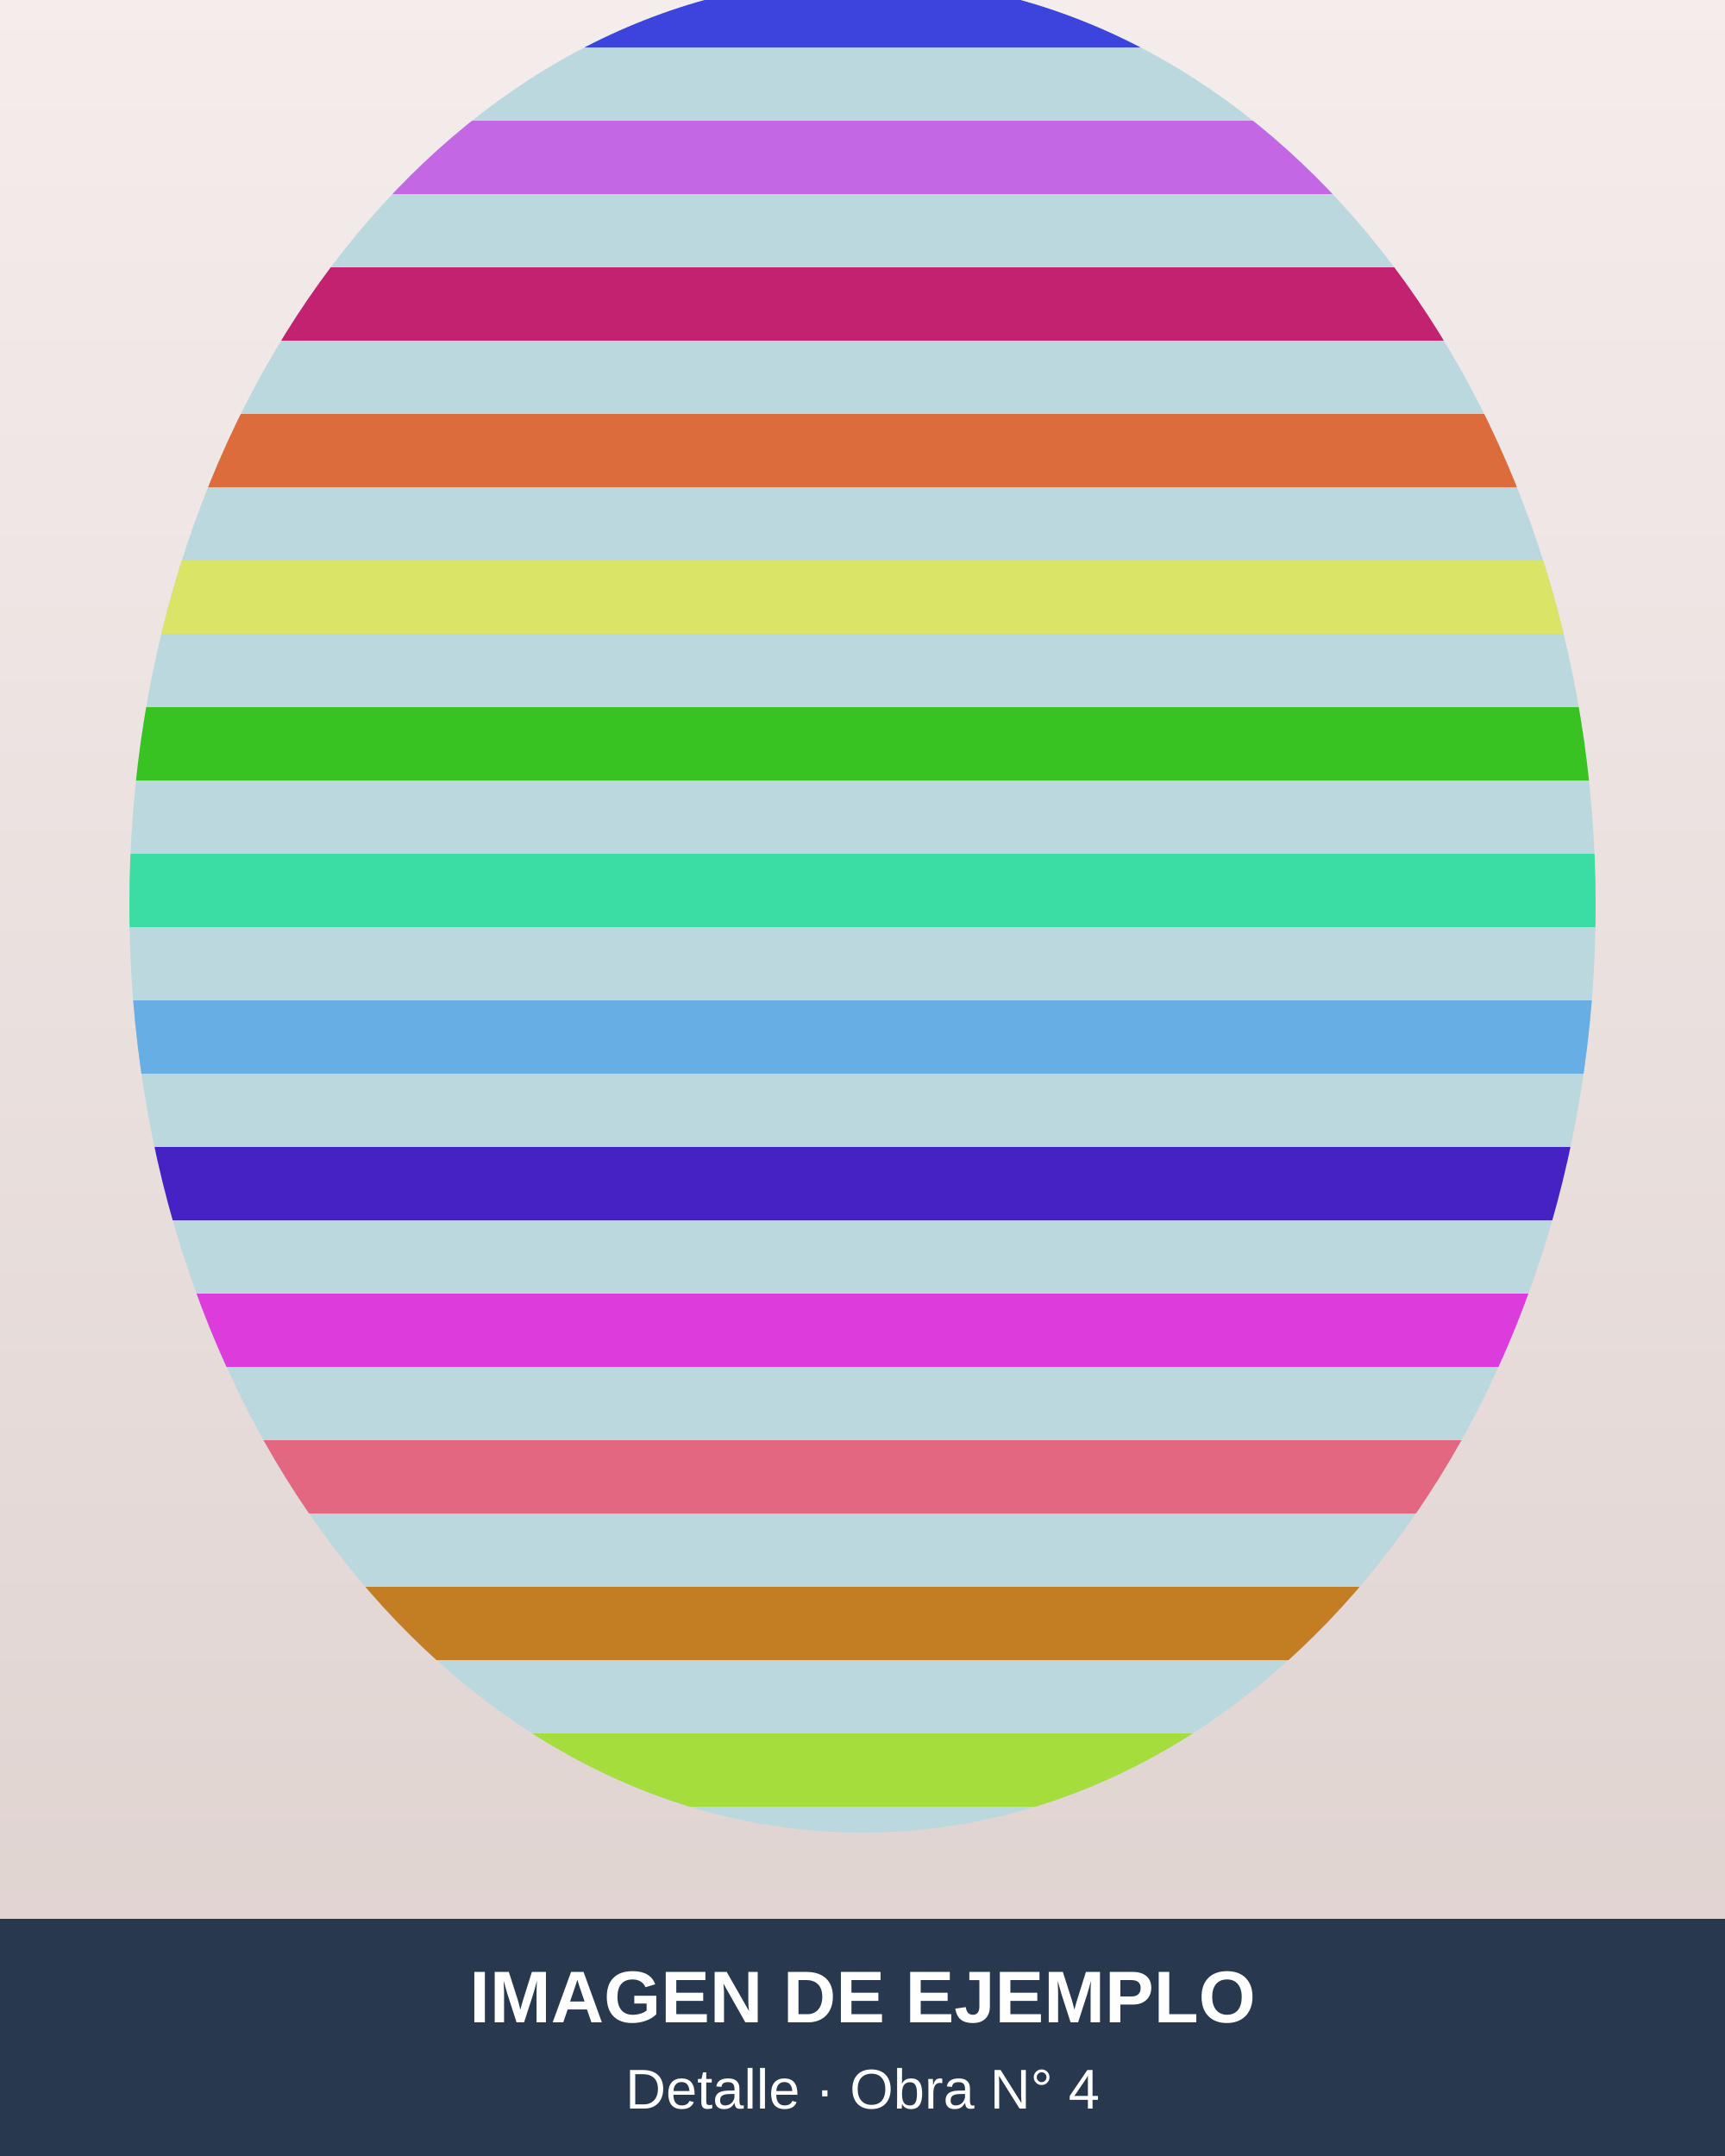
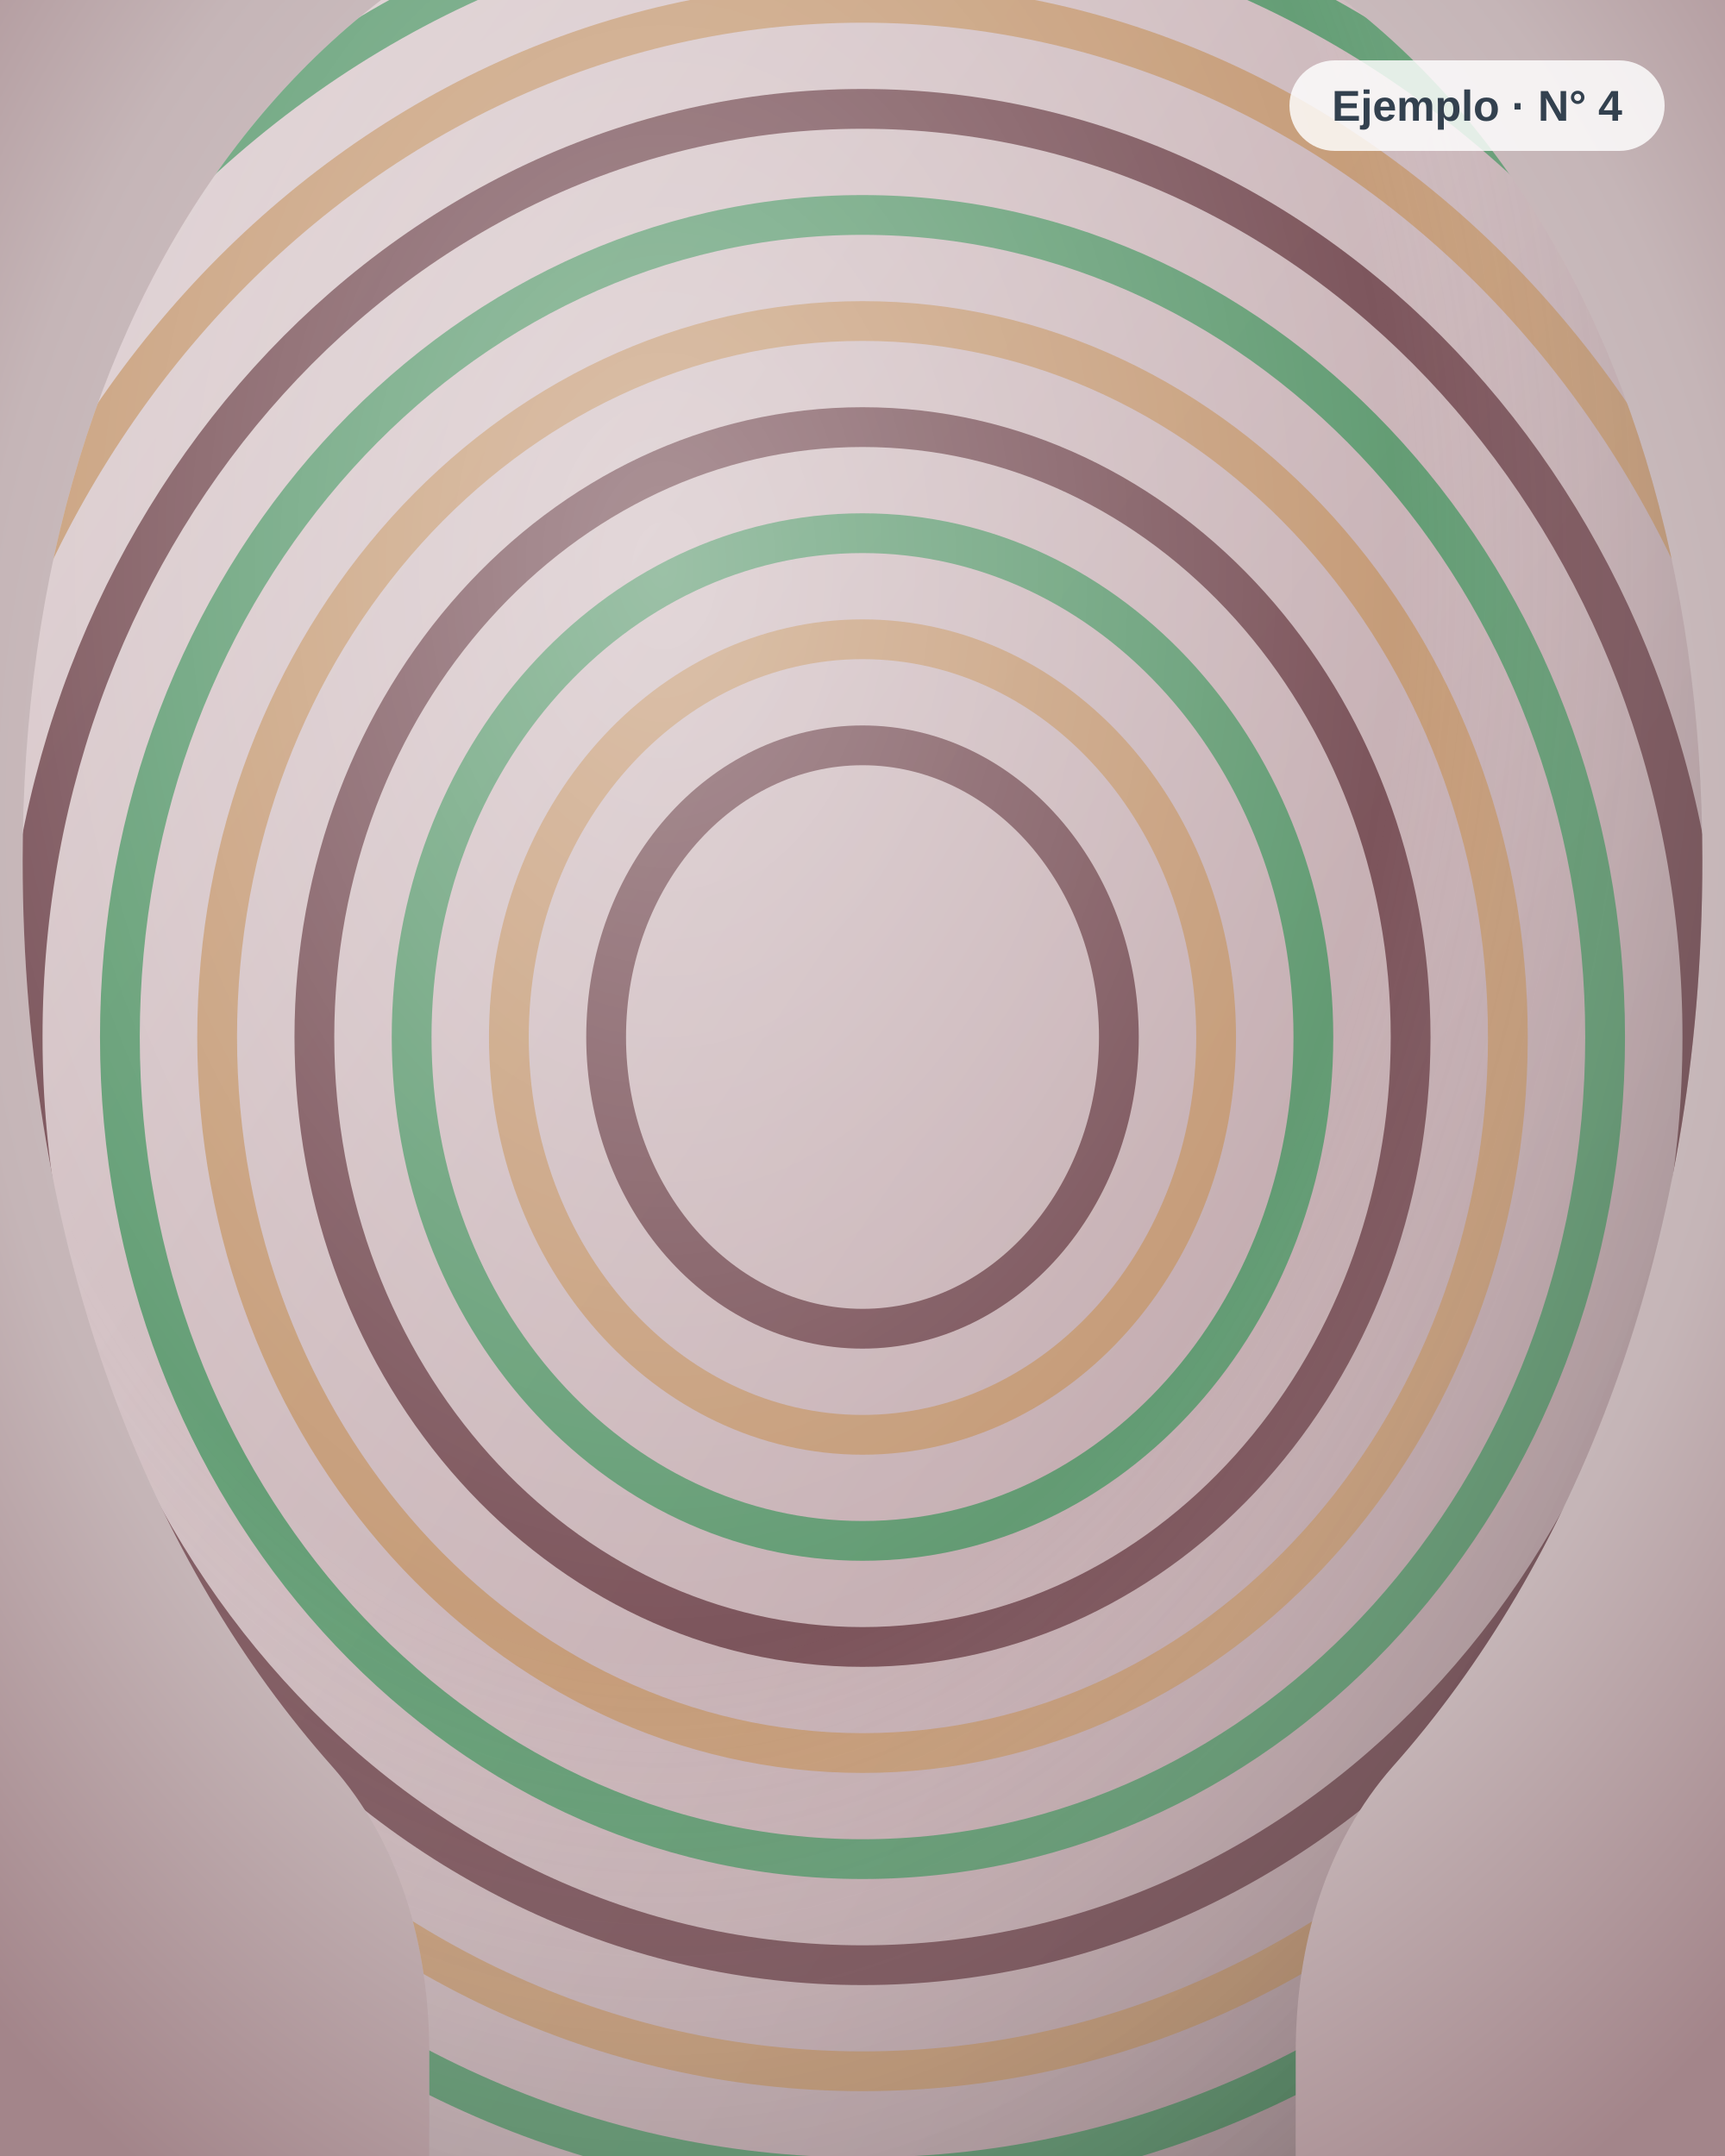
<svg xmlns="http://www.w3.org/2000/svg" viewBox="0 0 800 1000" width="800" height="1000">
  <defs>
-     <linearGradient id="f4" x1="0" y1="0" x2="0" y2="1">
-       <stop offset="0" stop-color="hsl(10 25% 94%)" />
-       <stop offset="1" stop-color="hsl(10 20% 84%)" />
+     <radialGradient id="fondoo4d" cx="50%" cy="38%" r="75%">
+       <stop offset="0" stop-color="hsl(350 14% 88% / 1)" />
+       <stop offset="0.7" stop-color="hsl(350 12% 74% / 1)" />
+       <stop offset="1" stop-color="hsl(350 14% 58% / 1)" />
+     </radialGradient>
+     <linearGradient id="pielo4d" x1="0" y1="0" x2="1" y2="1">
+       <stop offset="0" stop-color="hsl(350 18% 86% / 1)" />
+       <stop offset="1" stop-color="hsl(350 16% 66% / 1)" />
    </linearGradient>
-     <clipPath id="c4">
-       <ellipse cx="400" cy="420" rx="170" ry="215" />
+     <radialGradient id="luzo4d" cx="38%" cy="30%" r="80%">
+       <stop offset="0" stop-color="#ffffff" stop-opacity="0.35" />
+       <stop offset="0.55" stop-color="#ffffff" stop-opacity="0" />
+       <stop offset="1" stop-color="#000000" stop-opacity="0.32" />
+     </radialGradient>
+     <linearGradient id="pedestalo4d" x1="0" y1="0" x2="1" y2="0">
+       <stop offset="0" stop-color="hsl(350 6% 84% / 1)" />
+       <stop offset="0.45" stop-color="hsl(350 6% 95% / 1)" />
+       <stop offset="1" stop-color="hsl(350 6% 76% / 1)" />
+     </linearGradient>
+     <clipPath id="clipo4d">
+       <path d="M400 150 C 520 150 590 250 590 380 C 590 470 560 540 520 585 C 505 602 498 625 498 650 L 498 700 L 302 700 L 302 650 C 302 625 295 602 280 585 C 240 540 210 470 210 380 C 210 250 280 150 400 150 Z" />
    </clipPath>
+     <filter id="bluro4d" x="-20%" y="-200%" width="140%" height="500%">
+       <feGaussianBlur stdDeviation="14" />
+     </filter>
  </defs>
-   <rect width="800" height="1000" fill="url(#f4)" />
-   <g transform="translate(-400 -420) scale(2)">
-     <g clip-path="url(#c4)">
-       <rect width="800" height="1000" fill="hsl(190 35% 80%)" />
-       <rect x="0" y="170" width="800" height="17" fill="hsl(190 70% 45%)" />
-       <rect x="0" y="204" width="800" height="17" fill="hsl(237 70% 55%)" />
-       <rect x="0" y="238" width="800" height="17" fill="hsl(284 70% 65%)" />
-       <rect x="0" y="272" width="800" height="17" fill="hsl(331 70% 45%)" />
-       <rect x="0" y="306" width="800" height="17" fill="hsl(18 70% 55%)" />
-       <rect x="0" y="340" width="800" height="17" fill="hsl(65 70% 65%)" />
-       <rect x="0" y="374" width="800" height="17" fill="hsl(112 70% 45%)" />
-       <rect x="0" y="408" width="800" height="17" fill="hsl(159 70% 55%)" />
-       <rect x="0" y="442" width="800" height="17" fill="hsl(206 70% 65%)" />
-       <rect x="0" y="476" width="800" height="17" fill="hsl(253 70% 45%)" />
-       <rect x="0" y="510" width="800" height="17" fill="hsl(300 70% 55%)" />
-       <rect x="0" y="544" width="800" height="17" fill="hsl(347 70% 65%)" />
-       <rect x="0" y="578" width="800" height="17" fill="hsl(34 70% 45%)" />
-       <rect x="0" y="612" width="800" height="17" fill="hsl(81 70% 55%)" />
+   <rect width="800" height="1000" fill="url(#fondoo4d)" />
+   <g transform="translate(-420 -380) scale(2.05)">
+     <path d="M400 150 C 520 150 590 250 590 380 C 590 470 560 540 520 585 C 505 602 498 625 498 650 L 498 700 L 302 700 L 302 650 C 302 625 295 602 280 585 C 240 540 210 470 210 380 C 210 250 280 150 400 150 Z" fill="url(#pielo4d)" />
+     <g clip-path="url(#clipo4d)">
+       <ellipse cx="400" cy="420" rx="300" ry="330" fill="none" stroke="hsl(140 38% 42% / 1)" stroke-width="9" opacity="0.75" />
+       <ellipse cx="400" cy="420" rx="278" ry="306" fill="none" stroke="hsl(30 45% 58% / 1)" stroke-width="9" opacity="0.75" />
+       <ellipse cx="400" cy="420" rx="256" ry="282" fill="none" stroke="hsl(350 30% 30% / 1)" stroke-width="9" opacity="0.75" />
+       <ellipse cx="400" cy="420" rx="234" ry="258" fill="none" stroke="hsl(140 38% 42% / 1)" stroke-width="9" opacity="0.75" />
+       <ellipse cx="400" cy="420" rx="212" ry="234" fill="none" stroke="hsl(30 45% 58% / 1)" stroke-width="9" opacity="0.75" />
+       <ellipse cx="400" cy="420" rx="190" ry="210" fill="none" stroke="hsl(350 30% 30% / 1)" stroke-width="9" opacity="0.75" />
+       <ellipse cx="400" cy="420" rx="168" ry="186" fill="none" stroke="hsl(140 38% 42% / 1)" stroke-width="9" opacity="0.75" />
+       <ellipse cx="400" cy="420" rx="146" ry="162" fill="none" stroke="hsl(30 45% 58% / 1)" stroke-width="9" opacity="0.75" />
+       <ellipse cx="400" cy="420" rx="124" ry="138" fill="none" stroke="hsl(350 30% 30% / 1)" stroke-width="9" opacity="0.75" />
+       <ellipse cx="400" cy="420" rx="102" ry="114" fill="none" stroke="hsl(140 38% 42% / 1)" stroke-width="9" opacity="0.75" />
+       <ellipse cx="400" cy="420" rx="80" ry="90" fill="none" stroke="hsl(30 45% 58% / 1)" stroke-width="9" opacity="0.75" />
+       <ellipse cx="400" cy="420" rx="58" ry="66" fill="none" stroke="hsl(350 30% 30% / 1)" stroke-width="9" opacity="0.75" />
    </g>
+     <path d="M400 150 C 520 150 590 250 590 380 C 590 470 560 540 520 585 C 505 602 498 625 498 650 L 498 700 L 302 700 L 302 650 C 302 625 295 602 280 585 C 240 540 210 470 210 380 C 210 250 280 150 400 150 Z" fill="url(#luzo4d)" />
  </g>
-   <rect x="0" y="890" width="800" height="110" fill="#10233d" opacity="0.88" />
-   <text x="400" y="938" text-anchor="middle" font-family="Segoe UI, Arial, sans-serif" font-size="34" font-weight="800" fill="#ffffff">IMAGEN DE EJEMPLO</text>
-   <text x="400" y="978" text-anchor="middle" font-family="Segoe UI, Arial, sans-serif" font-size="26" fill="#ffffff">Detalle · Obra N° 4</text>
+   <g font-family="Segoe UI, Arial, sans-serif">
+     <rect x="598" y="28" width="174" height="42" rx="21" fill="#ffffff" fill-opacity="0.82" />
+     <text x="685" y="56" text-anchor="middle" font-size="20" font-weight="700" fill="#33414f">Ejemplo · N° 4</text>
+   </g>
</svg>
